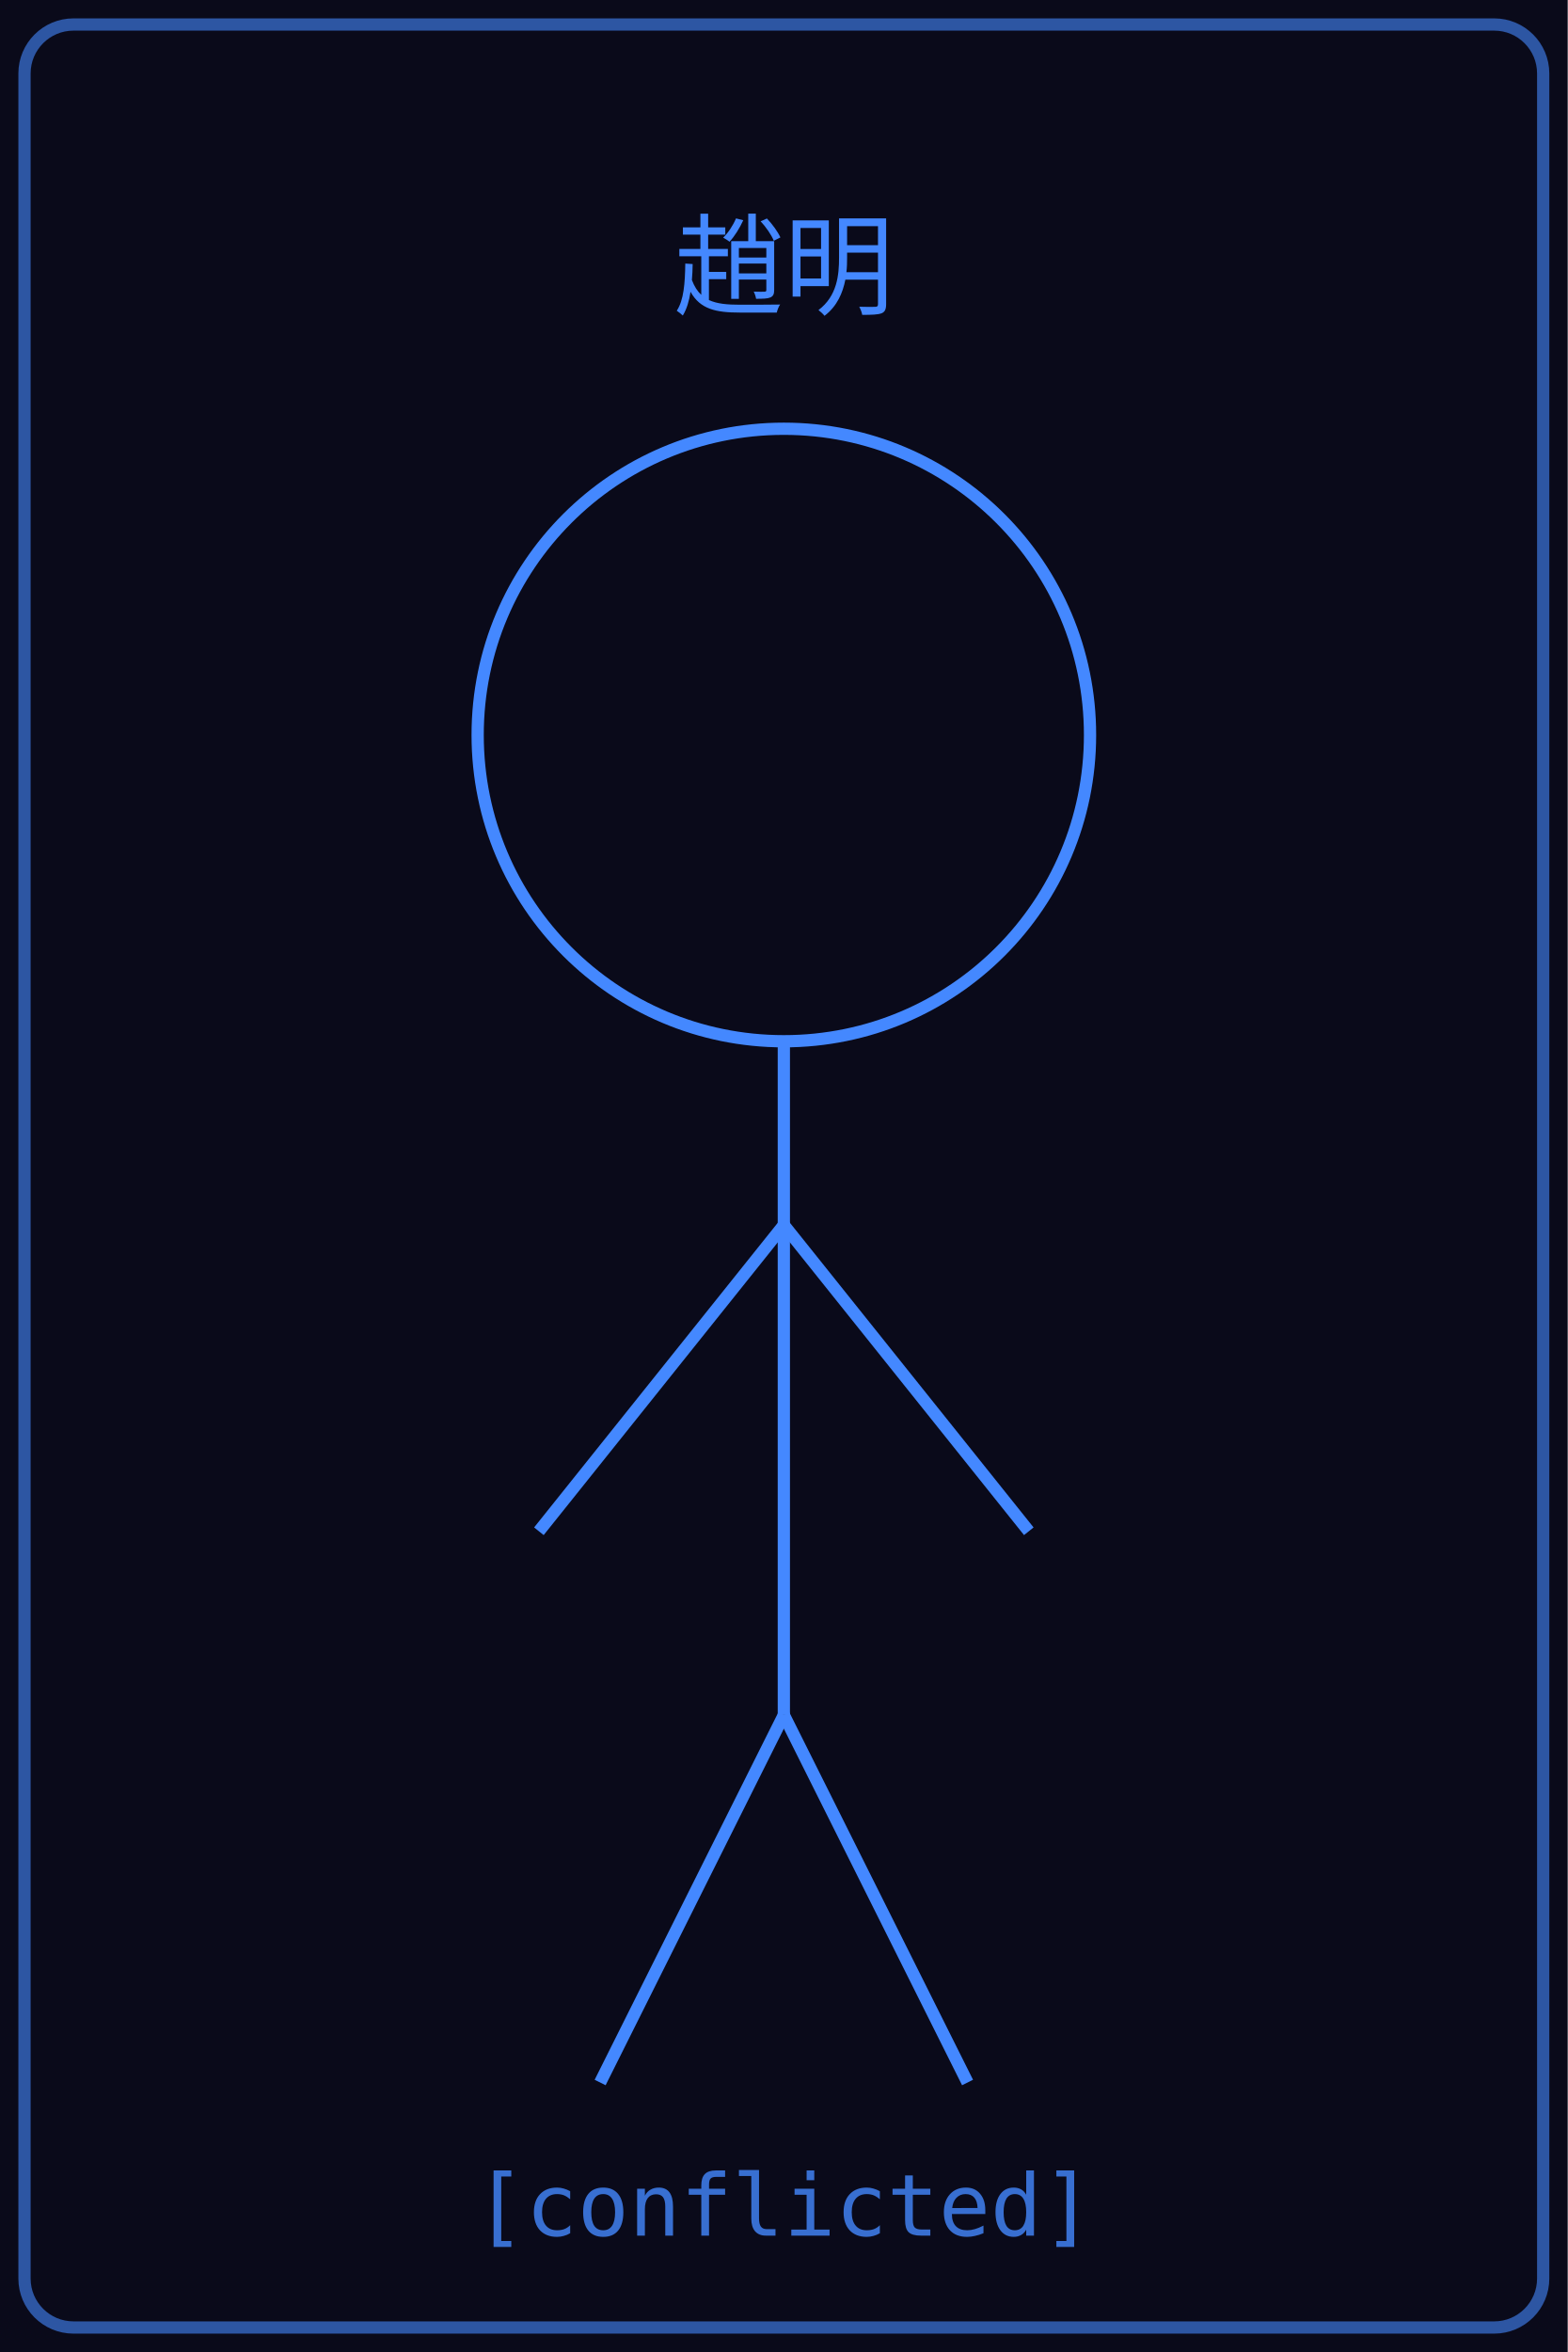
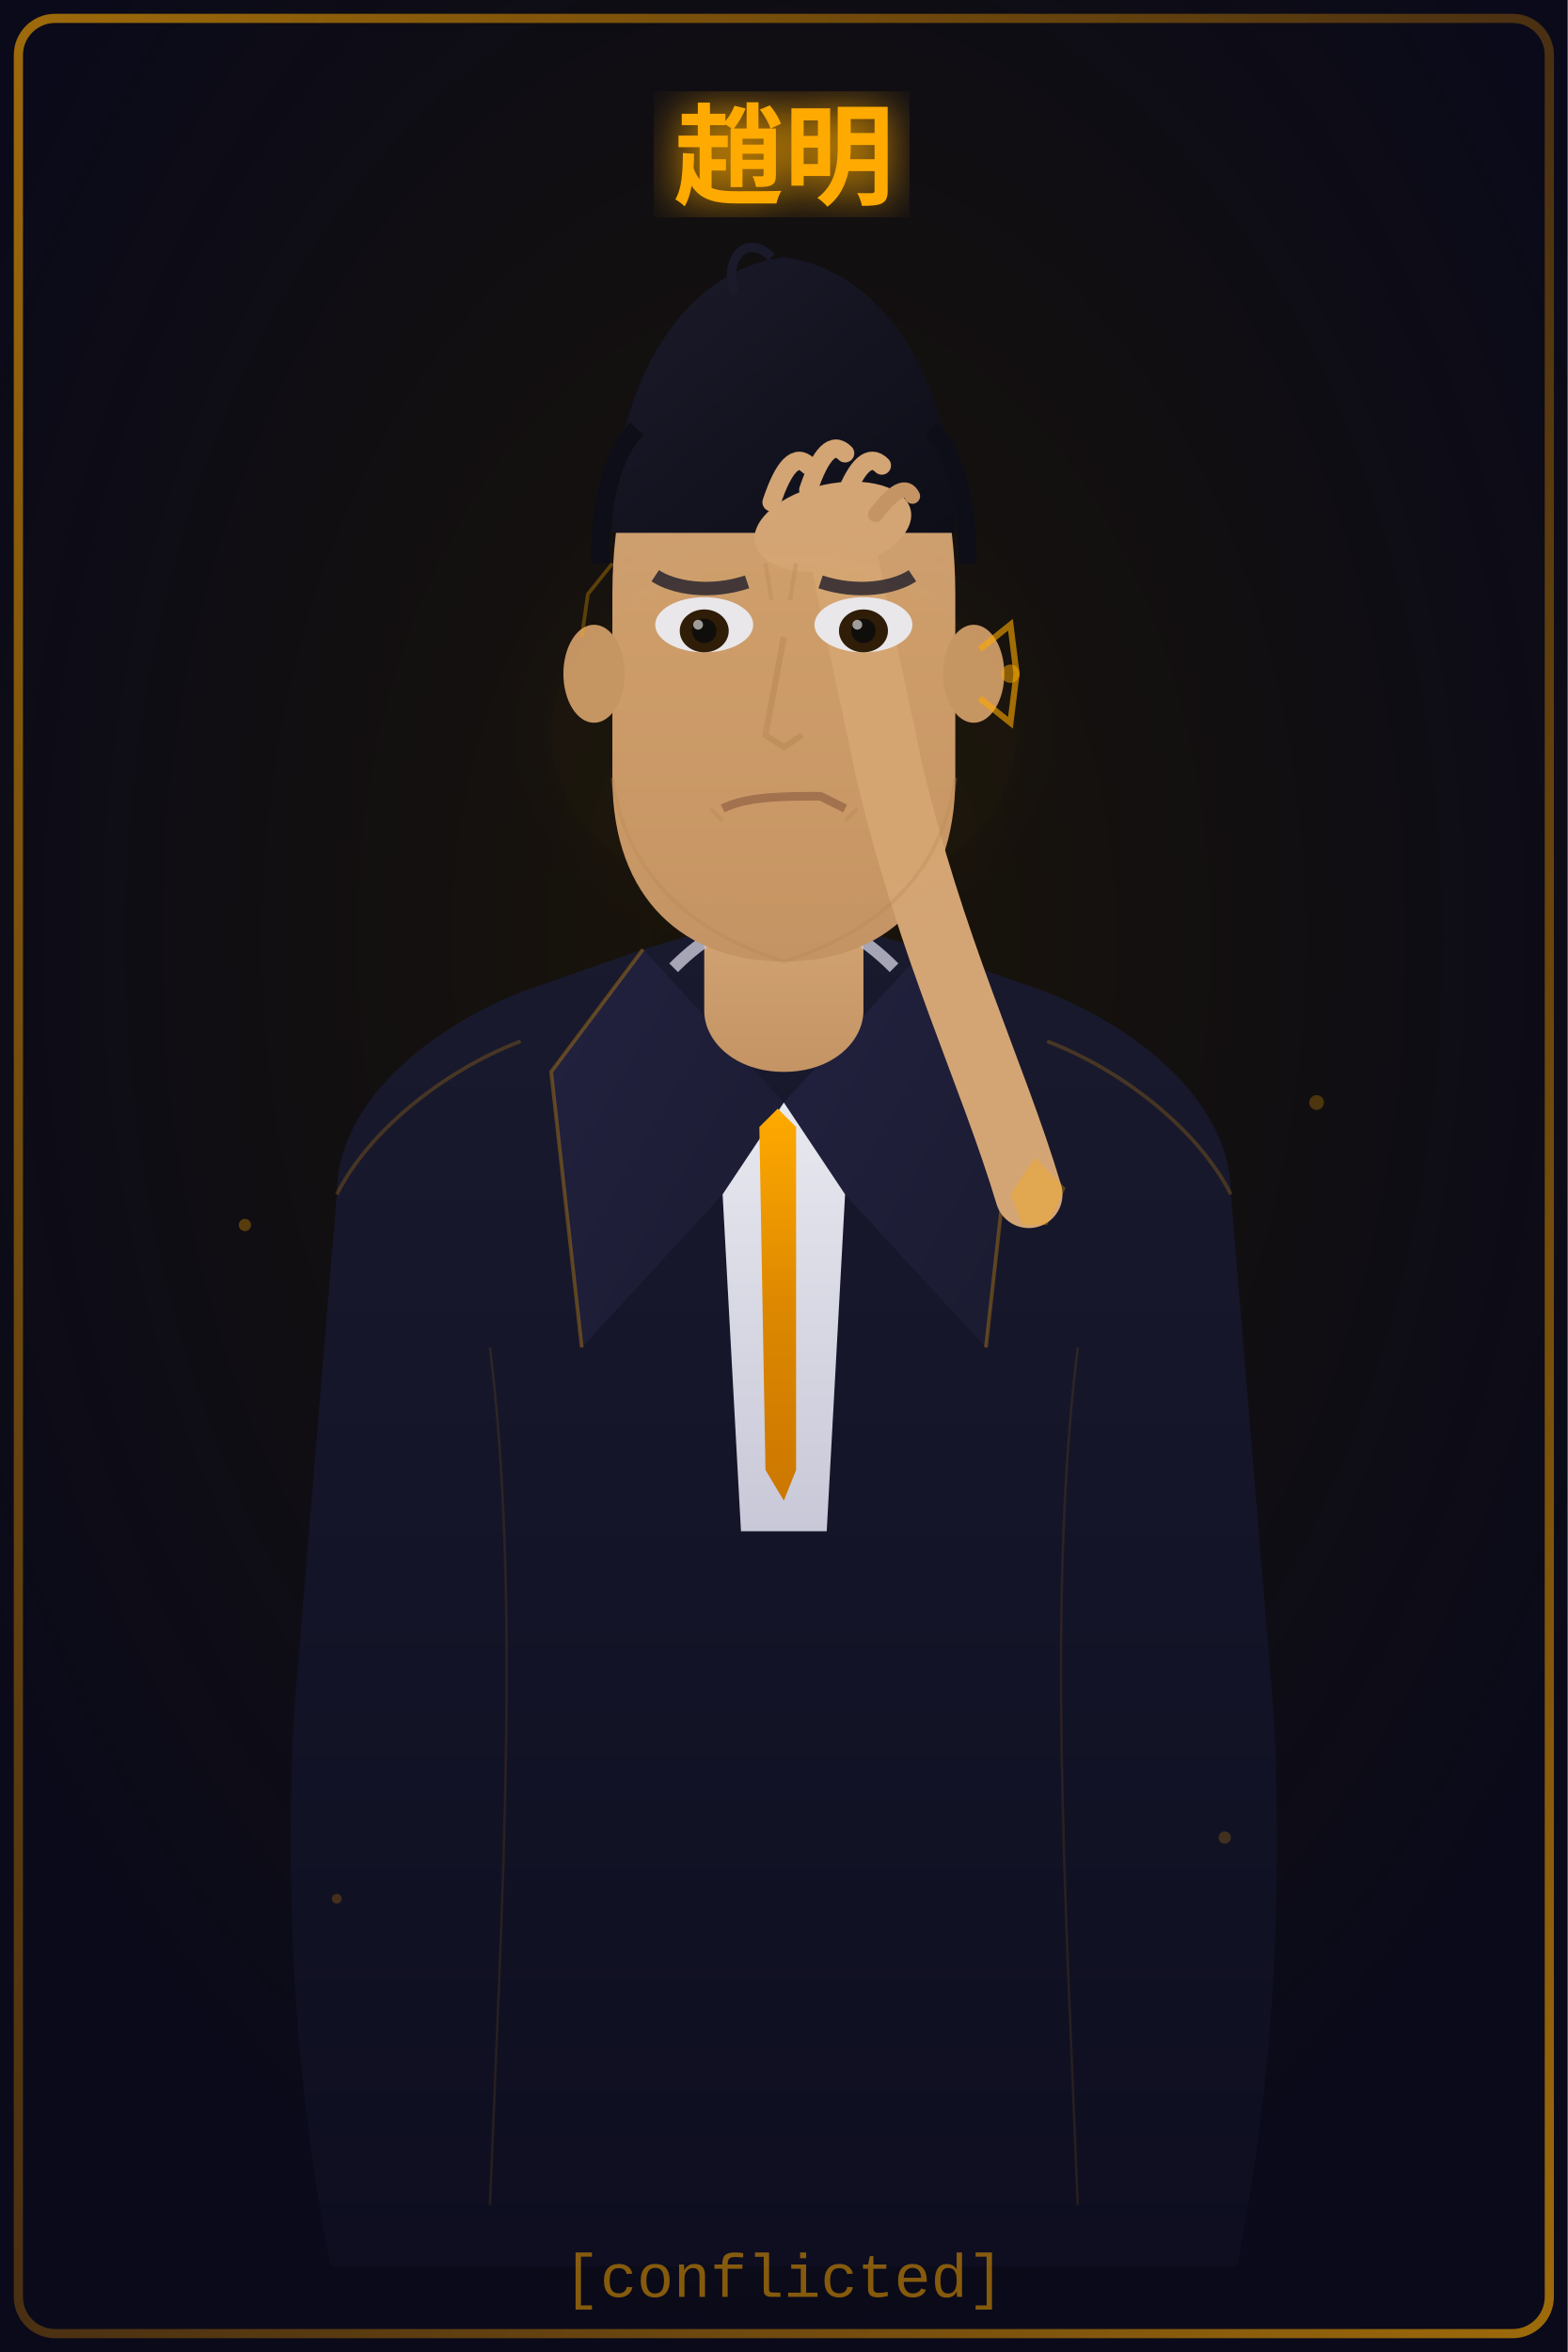
<svg xmlns="http://www.w3.org/2000/svg" width="256" height="384" viewBox="0 0 256 384">
-   <rect width="256" height="384" fill="#0a0a1a" />
-   <rect x="4" y="4" width="248" height="376" rx="8" fill="none" stroke="#4488ff" stroke-width="2" opacity="0.6" />
-   <circle cx="128" cy="120" r="50" fill="none" stroke="#4488ff" stroke-width="2" />
-   <line x1="128" y1="170" x2="128" y2="280" stroke="#4488ff" stroke-width="2" />
-   <line x1="128" y1="200" x2="88" y2="250" stroke="#4488ff" stroke-width="2" />
-   <line x1="128" y1="200" x2="168" y2="250" stroke="#4488ff" stroke-width="2" />
-   <line x1="128" y1="280" x2="98" y2="340" stroke="#4488ff" stroke-width="2" />
-   <line x1="128" y1="280" x2="158" y2="340" stroke="#4488ff" stroke-width="2" />
-   <text x="128" y="50" font-family="monospace" font-size="18" fill="#4488ff" text-anchor="middle">趙明</text>
-   <text x="128" y="365" font-family="monospace" font-size="14" fill="#4488ff" text-anchor="middle" opacity="0.8">[conflicted]</text>
+   <defs>
+     <radialGradient id="zmc-bg" cx="50%" cy="40%" r="60%">
+       <stop offset="0%" stop-color="#1a1408" />
+       <stop offset="100%" stop-color="#0a0a1a" />
+     </radialGradient>
+     <linearGradient id="zmc-suit" x1="0" y1="0" x2="0" y2="1">
+       <stop offset="0%" stop-color="#1a1a2e" />
+       <stop offset="50%" stop-color="#141428" />
+       <stop offset="100%" stop-color="#0e0e20" />
+     </linearGradient>
+     <linearGradient id="zmc-lapel" x1="0" y1="0" x2="1" y2="1">
+       <stop offset="0%" stop-color="#222240" />
+       <stop offset="100%" stop-color="#1a1a30" />
+     </linearGradient>
+     <linearGradient id="zmc-shirt" x1="0" y1="0" x2="0" y2="1">
+       <stop offset="0%" stop-color="#e8e8f0" />
+       <stop offset="100%" stop-color="#c8c8d8" />
+     </linearGradient>
+     <linearGradient id="zmc-skin" x1="0" y1="0" x2="0" y2="1">
+       <stop offset="0%" stop-color="#d4a574" />
+       <stop offset="100%" stop-color="#c49464" />
+     </linearGradient>
+     <linearGradient id="zmc-hair" x1="0" y1="0" x2="1" y2="1">
+       <stop offset="0%" stop-color="#1a1a2a" />
+       <stop offset="100%" stop-color="#0e0e18" />
+     </linearGradient>
+     <linearGradient id="zmc-tie" x1="0" y1="0" x2="0" y2="1">
+       <stop offset="0%" stop-color="#ffaa00" />
+       <stop offset="50%" stop-color="#dd8800" />
+       <stop offset="100%" stop-color="#cc7700" />
+     </linearGradient>
+     <filter id="zmc-glow">
+       <feGaussianBlur stdDeviation="4" result="blur" />
+       <feMerge>
+         <feMergeNode in="blur" />
+         <feMergeNode in="SourceGraphic" />
+       </feMerge>
+     </filter>
+     <filter id="zmc-glow-soft">
+       <feGaussianBlur stdDeviation="6" result="blur" />
+       <feMerge>
+         <feMergeNode in="blur" />
+         <feMergeNode in="SourceGraphic" />
+       </feMerge>
+     </filter>
+     <linearGradient id="zmc-border" x1="0" y1="0" x2="1" y2="1">
+       <stop offset="0%" stop-color="#ffaa00" stop-opacity="0.6" />
+       <stop offset="50%" stop-color="#dd8800" stop-opacity="0.3" />
+       <stop offset="100%" stop-color="#ffaa00" stop-opacity="0.6" />
+     </linearGradient>
+   </defs>
+   <rect width="256" height="384" fill="url(#zmc-bg)" />
+   <rect x="3" y="3" width="250" height="378" rx="6" fill="none" stroke="url(#zmc-border)" stroke-width="1.5" />
+   <text x="128" y="32" font-family="'Courier New', monospace" font-size="18" font-weight="bold" fill="#ffaa00" text-anchor="middle" filter="url(#zmc-glow)">趙明</text>
+   <path d="M55,195 C55,180 70,168 85,162 L105,155 C115,152 122,150 128,149 C134,150 141,152 151,155 L171,162 C186,168 201,180 201,195 L208,280 C210,320 206,350 202,370 L54,370 C50,350 46,320 48,280 Z" fill="url(#zmc-suit)" />
+   <path d="M105,155 L90,175 L95,220 L118,195 L128,180 Z" fill="url(#zmc-lapel)" />
+   <path d="M105,155 L90,175 L95,220" fill="none" stroke="#ffaa00" stroke-width="0.6" opacity="0.3" />
+   <path d="M151,155 L166,175 L161,220 L138,195 L128,180 Z" fill="url(#zmc-lapel)" />
+   <path d="M151,155 L166,175 L161,220" fill="none" stroke="#ffaa00" stroke-width="0.6" opacity="0.3" />
+   <path d="M118,195 L128,180 L138,195 L135,250 L121,250 Z" fill="url(#zmc-shirt)" />
+   <path d="M124,184 L127,181 L130,184 L130,240 L128,245 L125,240 Z" fill="url(#zmc-tie)" />
+   <path d="M115,148 L115,165 C115,170 120,175 128,175 C136,175 141,170 141,165 L141,148" fill="url(#zmc-skin)" />
+   <path d="M110,158 C115,153 120,150 128,149 C136,150 141,153 146,158" fill="none" stroke="#c8c8d8" stroke-width="2" opacity="0.8" />
+   <path d="M100,97 C100,70 112,52 128,50 C144,52 156,70 156,97 L156,127 C156,147 144,157 128,157 C112,157 100,147 100,127 Z" fill="url(#zmc-skin)" />
+   <path d="M100,87 C100,62 112,44 128,42 C144,44 156,62 156,87" fill="url(#zmc-hair)" />
+   <path d="M98,92 C98,82 100,74 104,70" fill="none" stroke="#0e0e18" stroke-width="3" />
+   <path d="M158,92 C158,82 156,74 152,70" fill="none" stroke="#0e0e18" stroke-width="3" />
+   <path d="M120,48 C118,42 122,38 126,42" fill="none" stroke="#1a1a2a" stroke-width="1.5" />
+   <path d="M168,195 C162,175 152,155 145,125 C143,115 140,102 138,92" fill="none" stroke="#d4a574" stroke-width="11" stroke-linecap="round" />
+   <ellipse cx="136" cy="86" rx="13" ry="7" fill="#d4a574" transform="rotate(-12,136,86)" />
+   <path d="M126,82 C128,76 130,74 132,76" fill="none" stroke="#d4a574" stroke-width="3" stroke-linecap="round" />
+   <path d="M132,80 C134,74 136,72 138,74" fill="none" stroke="#d4a574" stroke-width="3" stroke-linecap="round" />
+   <path d="M138,81 C140,76 142,74 144,76" fill="none" stroke="#d4a574" stroke-width="3" stroke-linecap="round" />
+   <path d="M143,84 C146,80 148,79 149,81" fill="none" stroke="#c49464" stroke-width="2.5" stroke-linecap="round" />
+   <ellipse cx="97" cy="110" rx="5" ry="8" fill="#c49464" />
+   <ellipse cx="159" cy="110" rx="5" ry="8" fill="#c49464" />
+   <path d="M160,106 L165,102 L166,110 L165,118 L160,114" fill="none" stroke="#ffaa00" stroke-width="1" opacity="0.6" />
+   <circle cx="165" cy="110" r="1.5" fill="#ffaa00" opacity="0.5" />
+   <path d="M107,94 C110,96 116,97 122,95" fill="none" stroke="#1a1a2a" stroke-width="2.2" opacity="0.8" />
+   <path d="M134,95 C140,97 146,96 149,94" fill="none" stroke="#1a1a2a" stroke-width="2.2" opacity="0.8" />
+   <path d="M125,92 L126,98" fill="none" stroke="#b48454" stroke-width="0.7" opacity="0.35" />
+   <path d="M130,92 L129,98" fill="none" stroke="#b48454" stroke-width="0.7" opacity="0.35" />
+   <ellipse cx="115" cy="102" rx="8" ry="4.5" fill="#e8e8f0" />
+   <ellipse cx="115" cy="103" rx="4" ry="3.5" fill="#2a1a08" />
+   <ellipse cx="115" cy="103" rx="2" ry="2" fill="#0a0a0a" />
+   <circle cx="114" cy="102" r="0.8" fill="#ffffff" opacity="0.6" />
+   <ellipse cx="141" cy="102" rx="8" ry="4.5" fill="#e8e8f0" />
+   <ellipse cx="141" cy="103" rx="4" ry="3.5" fill="#2a1a08" />
+   <ellipse cx="141" cy="103" rx="2" ry="2" fill="#0a0a0a" />
+   <circle cx="140" cy="102" r="0.8" fill="#ffffff" opacity="0.6" />
+   <path d="M128,104 L125,120 L128,122 L131,120" fill="none" stroke="#b48454" stroke-width="1" opacity="0.5" />
+   <path d="M118,132 C122,130 128,130 134,130 C138,132 138,132 138,132" fill="none" stroke="#a07050" stroke-width="1.4" />
+   <path d="M116,132 L118,134" fill="none" stroke="#b48454" stroke-width="0.6" opacity="0.4" />
+   <path d="M140,132 L138,134" fill="none" stroke="#b48454" stroke-width="0.6" opacity="0.4" />
+   <path d="M100,127 C102,142 112,152 128,157" fill="none" stroke="#b48454" stroke-width="0.6" opacity="0.3" />
+   <path d="M156,127 C154,142 144,152 128,157" fill="none" stroke="#b48454" stroke-width="0.6" opacity="0.3" />
+   <path d="M55,195 C60,185 72,175 85,170" fill="none" stroke="#ffaa00" stroke-width="0.6" opacity="0.2" />
+   <path d="M201,195 C196,185 184,175 171,170" fill="none" stroke="#ffaa00" stroke-width="0.6" opacity="0.2" />
+   <path d="M165,195 L169,189 L174,194 L171,200 L167,200 Z" fill="#ffaa00" opacity="0.3" />
+   <path d="M80,220 C85,260 82,310 80,360" fill="none" stroke="#ffaa00" stroke-width="0.4" opacity="0.1" />
+   <path d="M176,220 C171,260 174,310 176,360" fill="none" stroke="#ffaa00" stroke-width="0.4" opacity="0.1" />
+   <path d="M100,92 L96,97 L95,104" fill="none" stroke="#ffaa00" stroke-width="0.6" opacity="0.3" />
+   <ellipse cx="128" cy="120" rx="38" ry="28" fill="#ffaa00" opacity="0.025" filter="url(#zmc-glow-soft)" />
+   <circle cx="40" cy="200" r="1" fill="#ffaa00" opacity="0.3" />
+   <circle cx="215" cy="180" r="1.2" fill="#ffaa00" opacity="0.25" />
+   <circle cx="55" cy="310" r="0.8" fill="#dd8800" opacity="0.25" />
+   <circle cx="200" cy="300" r="1" fill="#ffaa00" opacity="0.2" />
+   <text x="128" y="375" font-family="'Courier New', monospace" font-size="10" fill="#ffaa00" text-anchor="middle" opacity="0.5">[conflicted]</text>
</svg>
